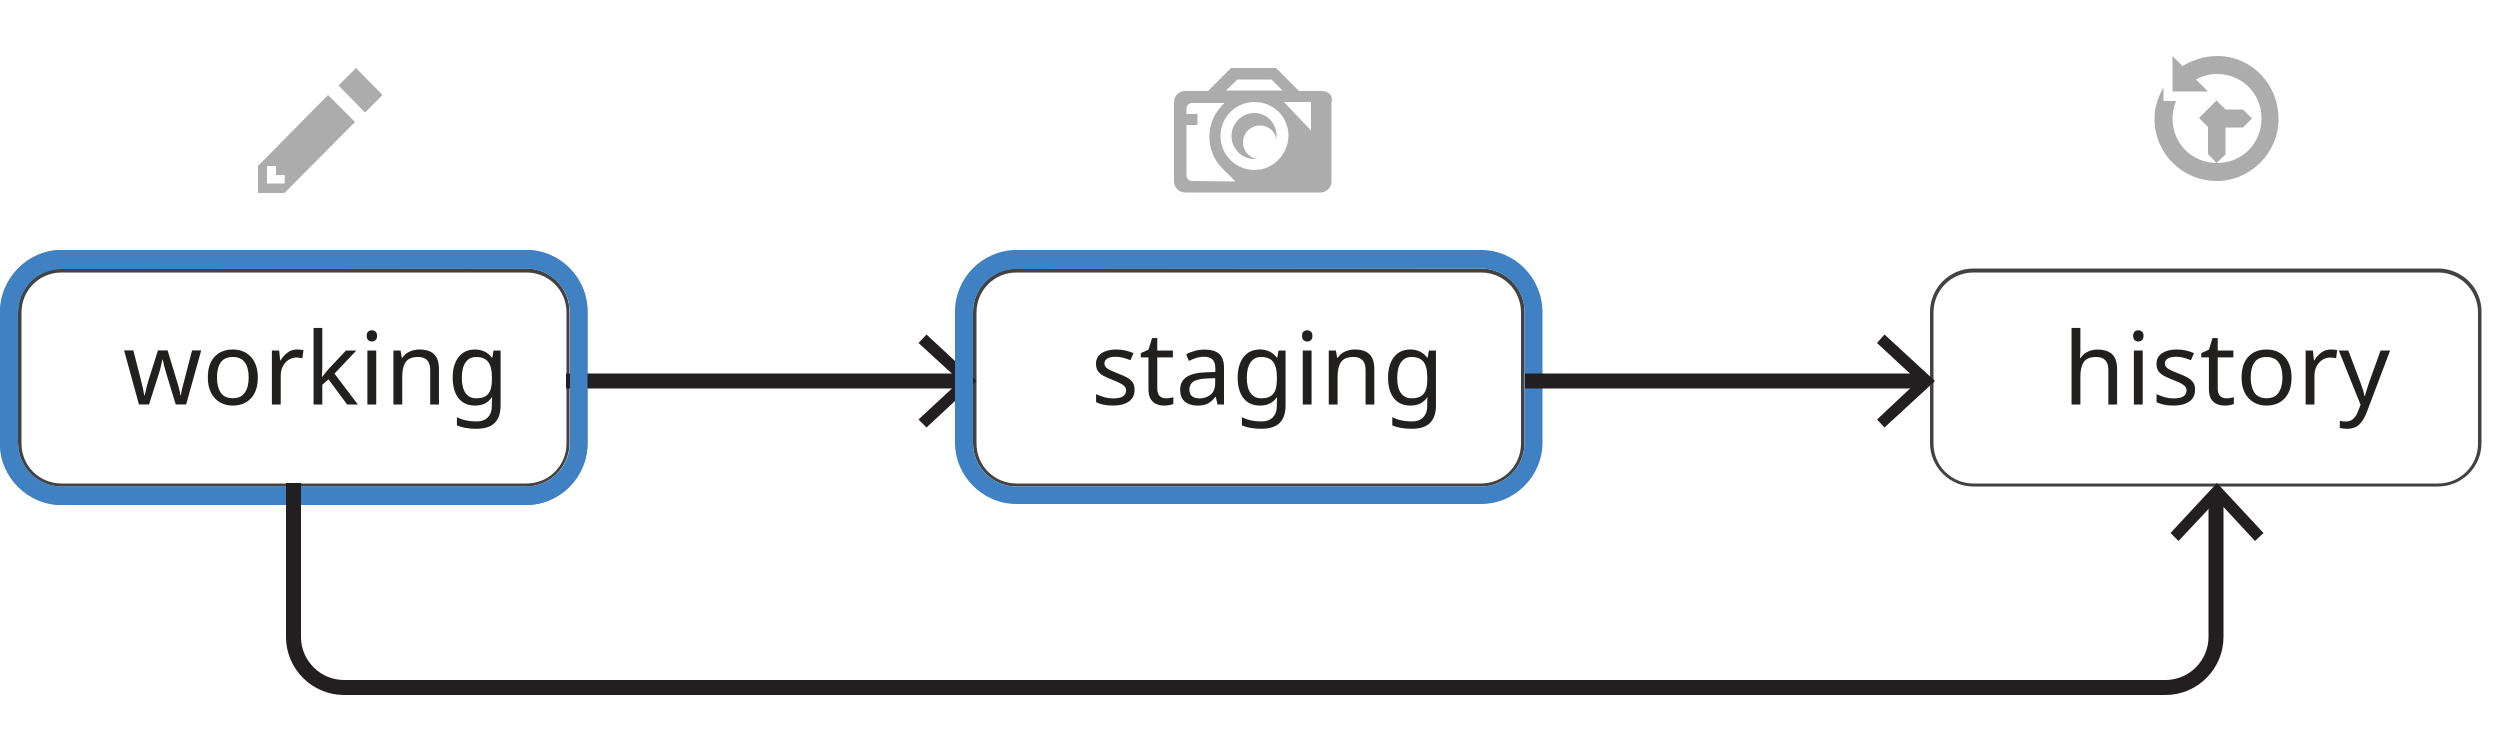
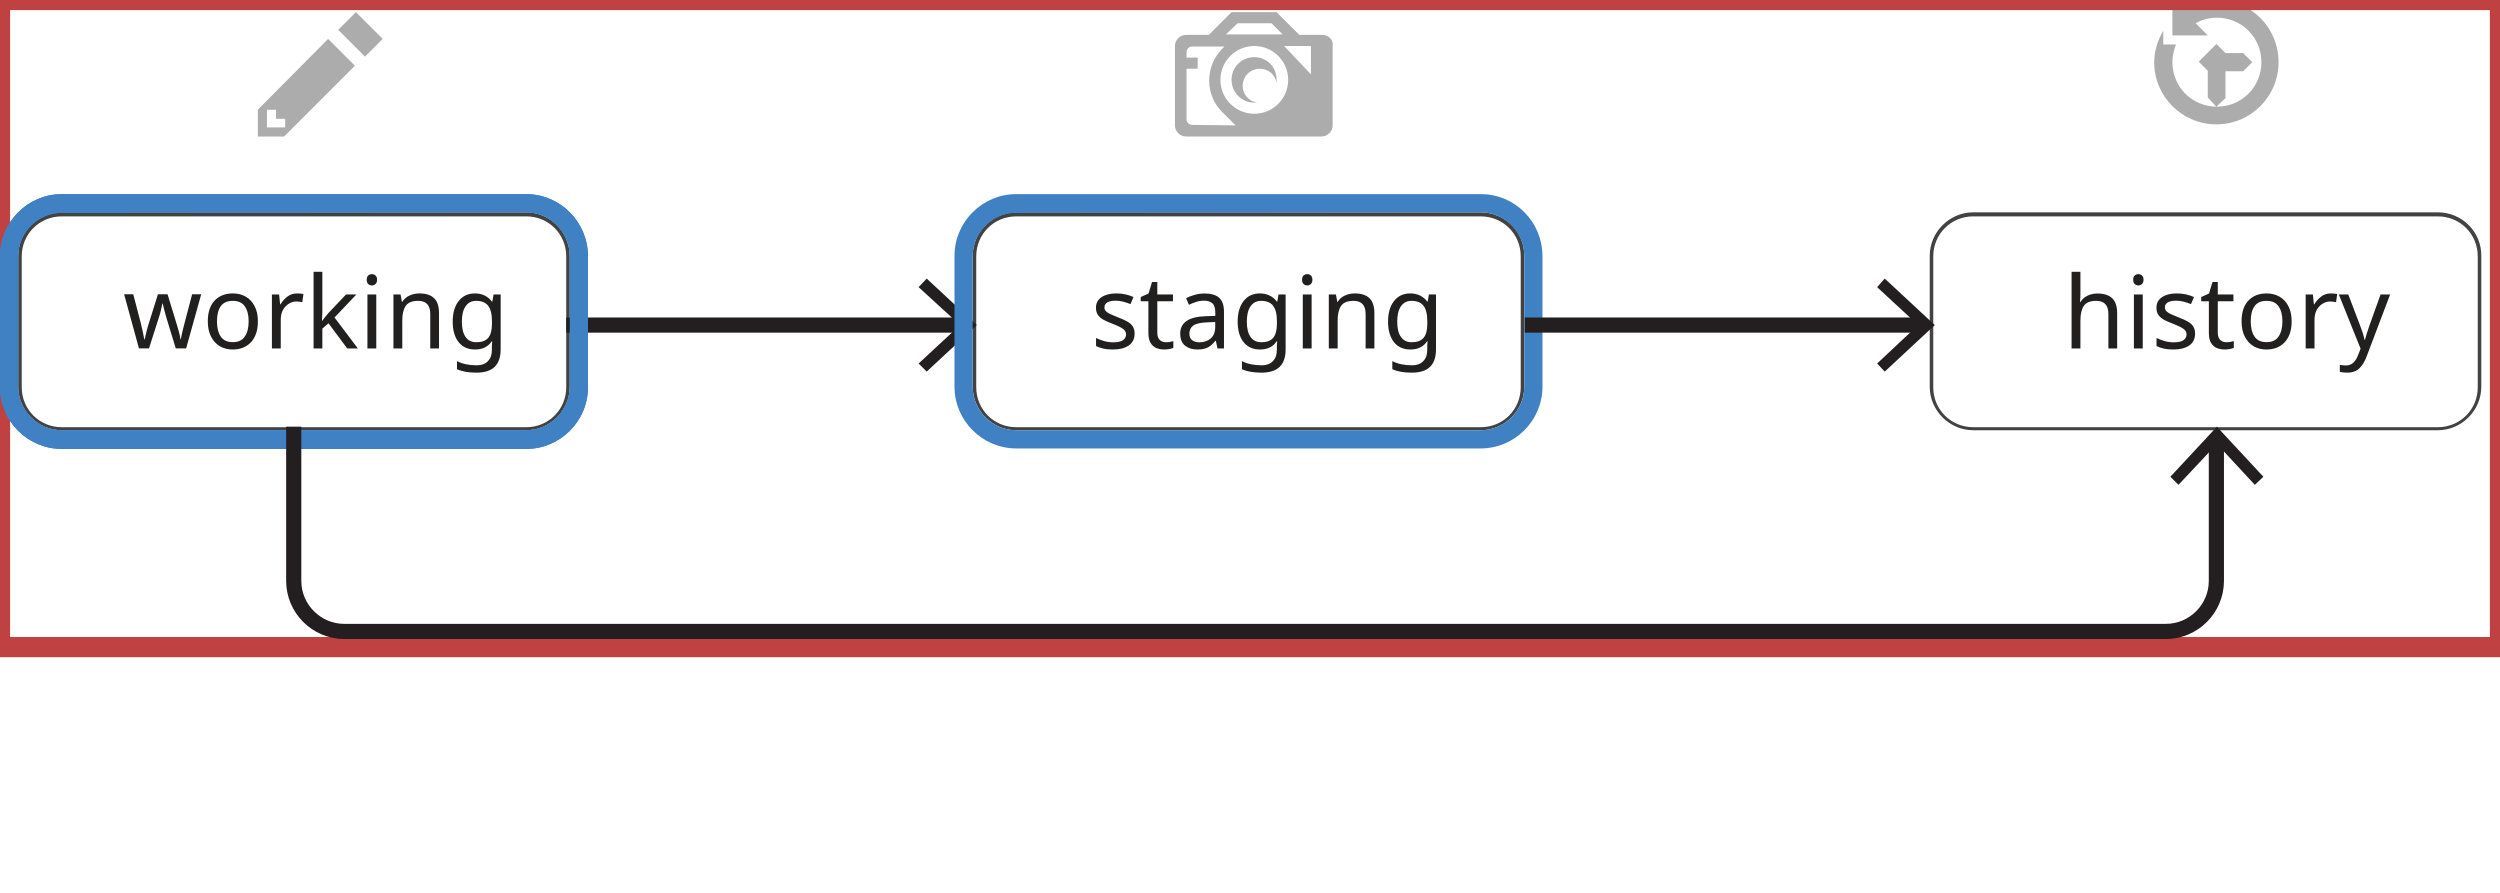
- <svg xmlns="http://www.w3.org/2000/svg" version="1.1" id="Layer_1" x="0px" y="0px" viewBox="0 149.5 500 149.5" enable-background="new 0 149.5 500 149.5" xml:space="preserve">
+ <svg xmlns="http://www.w3.org/2000/svg" version="1.1" id="Layer_1" x="0px" y="0px" viewBox="0 0 494.5 176.6" enable-background="new 0 0 494.5 176.6" xml:space="preserve">
  <g id="base">
-     <path id="border_17_" fill="#424242" d="M105.3,204c4.4,0,8,3.5,8,8v26.2c0,4.4-3.5,8-8,8h-93c-4.4,0-8-3.5-8-8V212   c0-4.4,3.5-8,8-8H105.3 M105.3,203.2h-93c-4.8,0-8.7,3.9-8.7,8.7v26.2c0,4.8,3.9,8.7,8.7,8.7h92.9c4.8,0,8.7-3.9,8.7-8.7V212   C114,207.1,110,203.2,105.3,203.2L105.3,203.2z" />
-     <path id="border_6_" fill="#424242" d="M296.2,204c4.4,0,8,3.5,8,8v26.2c0,4.4-3.5,8-8,8h-92.9c-4.4,0-8-3.5-8-8V212   c0-4.4,3.5-8,8-8H296.2 M296.2,203.2h-92.9c-4.8,0-8.7,3.9-8.7,8.7v26.2c0,4.8,3.9,8.7,8.7,8.7h92.9c4.8,0,8.7-3.9,8.7-8.7V212   C305,207.1,301,203.2,296.2,203.2L296.2,203.2z" />
-     <path id="border_1_" fill="#424242" d="M487.6,204c4.4,0,8,3.5,8,8v26.2c0,4.4-3.5,8-8,8h-92.9c-4.4,0-8-3.5-8-8V212   c0-4.4,3.5-8,8-8H487.6 M487.6,203.2h-92.9c-4.8,0-8.7,3.9-8.7,8.7v26.2c0,4.8,3.9,8.7,8.7,8.7h92.9c4.8,0,8.7-3.9,8.7-8.7V212   C496.4,207.1,492.4,203.2,487.6,203.2L487.6,203.2z" />
-     <text transform="matrix(1 0 0 1 24.6011 230.4136)" fill="#221F1F" font-family="'HelveticaNeue-Light'" font-size="20.171">working</text>
-     <text transform="matrix(1 0 0 1 218.1675 230.4136)" fill="#221F1F" font-family="'HelveticaNeue-Light'" font-size="20.171">staging</text>
-     <text transform="matrix(1 0 0 1 412.5918 230.4136)" fill="#221F1F" font-family="'HelveticaNeue-Light'" font-size="20.171">history</text>
-     <path opacity="0.5" fill="#595A5C" enable-background="new    " d="M71.2,163.1l-3.5,3.5L73,172l3.5-3.5L71.2,163.1z M51.6,182.7   v5.4h5.3L71,173.9l-5.4-5.4L51.6,182.7z M56.9,186.2h-3.5v-3.5h1.8v1.8H57L56.9,186.2L56.9,186.2z" />
-     <path opacity="0.5" fill="#595A5C" enable-background="new    " d="M250.9,172.1c-2.5,0-4.6,2-4.6,4.6c0,2.5,2,4.6,4.6,4.6   c0.2,0,0.4,0,0.6,0c-1.6-0.2-2.9-1.6-2.9-3.3c0-1.9,1.5-3.4,3.4-3.4c1.7,0,3.1,1.2,3.3,2.9c0-0.2,0-0.4,0-0.6   C255.4,174.2,253.4,172.1,250.9,172.1z M264.4,167.7h-4.6l-4.6-4.6h-9l-4.6,4.6H237c-1.2,0-2.2,1-2.2,2.2v15.9c0,1.2,1,2.2,2.2,2.2   h27.1c1.2,0,2.2-1,2.2-2.2v-15.9C266.7,168.7,265.7,167.7,264.4,167.7z M247.5,165.4h6.8l2.2,2.2h-11.3L247.5,165.4z M238.4,185.7   c-0.6,0-1.1-0.5-1.1-1.1v-10.1h2.2v-2.2h-2.2v-1.1c0-0.6,0.5-1.1,1.1-1.1h6.5c-0.1,0.1-0.3,0.3-0.4,0.4c-3.5,3.5-3.5,9.3,0,12.7   l2.6,2.6L238.4,185.7L238.4,185.7z M250.9,183.5c-3.7,0-6.8-3-6.8-6.8c0-3.7,3-6.8,6.8-6.8s6.8,3,6.8,6.8   C257.6,180.4,254.6,183.5,250.9,183.5z M262.2,175.6l-5.4-5.7h5.4V175.6z" />
-     <path opacity="0.5" fill="#595A5C" enable-background="new    " d="M443.4,160.7c-2.5,0-4.9,0.8-6.9,2l-2-2v7.1h7.1l-2.4-2.4   c1.2-0.7,2.7-1.1,4.2-1.1c5,0,8.9,3.9,8.9,8.9s-3.9,8.9-8.9,8.9s-8.9-3.9-8.9-8.9c0-1.3,0.3-2.4,0.7-3.5h-2.5V167   c-1.1,1.8-1.8,4-1.8,6.3c0,6.9,5.6,12.4,12.4,12.4s12.4-5.6,12.4-12.4C455.7,166.3,450.3,160.7,443.4,160.7z M443.3,182.1l1.8-1.7   V175h3.5l1.8-1.8l-1.8-1.8h-3.5l-1.8-1.8l-3.5,3.5l1.8,1.8v5.4L443.3,182.1z" />
+     <path id="border_17_" fill="#424242" d="M104.1,42.8c4.4,0,7.9,3.5,7.9,7.9v25.9c0,4.4-3.5,7.9-7.9,7.9H12.2   c-4.4,0-7.9-3.5-7.9-7.9V50.7c0-4.4,3.5-7.9,7.9-7.9L104.1,42.8 M104.1,42H12.2c-4.7,0-8.6,3.9-8.6,8.6v25.9c0,4.7,3.9,8.6,8.6,8.6   h91.9c4.7,0,8.6-3.9,8.6-8.6V50.7C112.7,45.9,108.8,42,104.1,42L104.1,42z" />
+     <path id="border_6_" fill="#424242" d="M292.9,42.8c4.4,0,7.9,3.5,7.9,7.9v25.9c0,4.4-3.5,7.9-7.9,7.9h-91.9   c-4.4,0-7.9-3.5-7.9-7.9V50.7c0-4.4,3.5-7.9,7.9-7.9L292.9,42.8 M292.9,42h-91.9c-4.7,0-8.6,3.9-8.6,8.6v25.9   c0,4.7,3.9,8.6,8.6,8.6h91.9c4.7,0,8.6-3.9,8.6-8.6V50.7C301.6,45.9,297.7,42,292.9,42L292.9,42z" />
+     <path id="border_1_" fill="#424242" d="M482.2,42.8c4.4,0,7.9,3.5,7.9,7.9v25.9c0,4.4-3.5,7.9-7.9,7.9h-91.9   c-4.4,0-7.9-3.5-7.9-7.9V50.7c0-4.4,3.5-7.9,7.9-7.9L482.2,42.8 M482.2,42h-91.9c-4.7,0-8.6,3.9-8.6,8.6v25.9   c0,4.7,3.9,8.6,8.6,8.6h91.9c4.7,0,8.6-3.9,8.6-8.6V50.7C490.9,45.9,487,42,482.2,42L482.2,42z" />
+     <text transform="matrix(1 0 0 1 24.3306 68.9293)" fill="#221F1F" font-family="'HelveticaNeue-Light'" font-size="19.95">working</text>
+     <text transform="matrix(1 0 0 1 215.7676 68.9293)" fill="#221F1F" font-family="'HelveticaNeue-Light'" font-size="19.95">staging</text>
+     <text transform="matrix(1 0 0 1 408.0538 68.9293)" fill="#221F1F" font-family="'HelveticaNeue-Light'" font-size="19.95">history</text>
+     <path opacity="0.5" fill="#595A5C" enable-background="new    " d="M70.4,2.4l-3.5,3.5l5.3,5.3l3.5-3.5L70.4,2.4z M51,21.7l0,5.3   l5.2,0l14-14l-5.3-5.3L51,21.7z M56.3,25.2h-3.5v-3.5h1.8v1.8h1.8V25.2z" />
+     <path opacity="0.5" fill="#595A5C" enable-background="new    " d="M248.1,11.3c-2.5,0-4.5,2-4.5,4.5s2,4.5,4.5,4.5   c0.2,0,0.4,0,0.6,0c-1.6-0.2-2.9-1.6-2.9-3.3c0-1.9,1.5-3.4,3.4-3.4c1.7,0,3.1,1.2,3.3,2.9c0-0.2,0-0.4,0-0.6   C252.6,13.3,250.6,11.3,248.1,11.3z M261.5,6.9h-4.5l-4.5-4.5h-8.9l-4.5,4.5h-4.5c-1.2,0-2.2,1-2.2,2.2v15.7c0,1.2,1,2.2,2.2,2.2   h26.8c1.2,0,2.2-1,2.2-2.2V9.1C263.8,7.9,262.8,6.9,261.5,6.9z M244.8,4.6h6.7l2.2,2.2h-11.2L244.8,4.6z M235.8,24.7   c-0.6,0-1.1-0.5-1.1-1.1V13.6h2.2v-2.2h-2.2v-1.1c0-0.6,0.5-1.1,1.1-1.1h6.4c-0.1,0.1-0.3,0.3-0.4,0.4c-3.5,3.5-3.5,9.2,0,12.6   l2.6,2.6L235.8,24.7L235.8,24.7z M248.1,22.5c-3.7,0-6.7-3-6.7-6.7s3-6.7,6.7-6.7s6.7,3,6.7,6.7S251.8,22.5,248.1,22.5z    M259.3,14.7L254,9.1h5.3V14.7z" />
+     <path opacity="0.5" fill="#595A5C" enable-background="new    " d="M438.5,0c-2.5,0-4.8,0.8-6.8,2l-2-2v7h7l-2.4-2.4   c1.2-0.7,2.7-1.1,4.2-1.1c4.9,0,8.8,3.9,8.8,8.8s-3.9,8.8-8.8,8.8c-4.9,0-8.8-3.9-8.8-8.8c0-1.3,0.3-2.4,0.7-3.5h-2.5V6.1   c-1.1,1.8-1.8,4-1.8,6.2c0,6.8,5.5,12.3,12.3,12.3s12.3-5.5,12.3-12.3S445.3,0,438.5,0z M438.4,21.1l1.8-1.7v-5.3h3.5l1.8-1.8   l-1.8-1.8h-3.5l-1.8-1.8l-3.5,3.5l1.8,1.8v5.3L438.4,21.1z" />
+   </g>
+   <g id="boundary">
+     <rect y="0" fill="none" stroke="#C04141" stroke-width="4" stroke-miterlimit="10" width="494.5" height="128" />
  </g>
  <g id="step-1-in-out">
-     <path id="border_15_" fill="#4081C3" d="M105.3,203.2c4.8,0,8.7,3.9,8.7,8.7v26.2c0,4.8-3.9,8.7-8.7,8.7h-93   c-4.8,0-8.7-3.9-8.7-8.7V212c0-4.8,3.9-8.7,8.7-8.7L105.3,203.2 M105.3,199.5h-93C5.6,199.5,0,205.1,0,212v26.2   c0,6.8,5.6,12.3,12.3,12.3h92.9c6.8,0,12.3-5.6,12.3-12.3V212C117.6,205.1,112,199.5,105.3,199.5L105.3,199.5z" />
-     <line fill="none" stroke="#231F20" stroke-width="3" stroke-miterlimit="10" x1="113.2" y1="225.7" x2="192.8" y2="225.7" />
-     <polygon fill="#231F20" points="185.3,235 183.7,233.4 192,225.7 183.7,218.1 185.3,216.4 195.3,225.7  " />
+     <path id="border_15_" fill="#4081C3" d="M104.1,42c4.7,0,8.6,3.9,8.6,8.6v25.9c0,4.7-3.9,8.6-8.6,8.6H12.2c-4.7,0-8.6-3.9-8.6-8.6   V50.7c0-4.7,3.9-8.6,8.6-8.6L104.1,42 M104.1,38.4H12.2C5.5,38.4,0,43.9,0,50.7v25.9c0,6.7,5.5,12.2,12.2,12.2h91.9   c6.7,0,12.2-5.5,12.2-12.2V50.7C116.3,43.9,110.8,38.4,104.1,38.4L104.1,38.4z" />
+     <line fill="none" stroke="#231F20" stroke-width="3" stroke-miterlimit="10" x1="112" y1="64.3" x2="190.7" y2="64.3" />
+     <polygon fill="#231F20" points="183.3,73.5 181.7,71.9 189.9,64.3 181.7,56.8 183.3,55.1 193.2,64.3  " />
  </g>
  <g id="step-2-in-out">
-     <path id="border_2_" fill="#4081C3" d="M296.2,203.2c4.8,0,8.7,3.9,8.7,8.7v26.2c0,4.8-3.9,8.7-8.7,8.7h-92.9   c-4.8,0-8.7-3.9-8.7-8.7V212c0-4.8,3.9-8.7,8.7-8.7L296.2,203.2 M296.2,199.5h-92.9c-6.8,0-12.3,5.6-12.3,12.3V238   c0,6.8,5.6,12.3,12.3,12.3h92.9c6.8,0,12.3-5.6,12.3-12.3v-26C308.5,205.1,303,199.5,296.2,199.5L296.2,199.5z" />
-     <line fill="none" stroke="#231F20" stroke-width="3" stroke-miterlimit="10" x1="305" y1="225.7" x2="384.5" y2="225.7" />
-     <polygon fill="#231F20" points="376.9,235 375.4,233.4 383.6,225.7 375.4,218.1 376.9,216.4 387,225.7  " />
+     <path id="border_2_" fill="#4081C3" d="M292.9,42c4.7,0,8.6,3.9,8.6,8.6v25.9c0,4.7-3.9,8.6-8.6,8.6h-91.9c-4.7,0-8.6-3.9-8.6-8.6   V50.7c0-4.7,3.9-8.6,8.6-8.6L292.9,42 M292.9,38.4h-91.9c-6.7,0-12.2,5.5-12.2,12.2v25.9c0,6.7,5.5,12.2,12.2,12.2h91.9   c6.7,0,12.2-5.5,12.2-12.2V50.7C305.1,43.9,299.7,38.4,292.9,38.4L292.9,38.4z" />
+     <line fill="none" stroke="#231F20" stroke-width="3" stroke-miterlimit="10" x1="301.6" y1="64.3" x2="380.3" y2="64.3" />
+     <polygon fill="#231F20" points="372.8,73.5 371.3,71.9 379.4,64.3 371.3,56.8 372.8,55.1 382.7,64.3  " />
  </g>
  <g id="step-3-in-out">
-     <path id="border_3_" fill="#4081C3" d="M105.3,203.2c4.8,0,8.7,3.9,8.7,8.7v26.2c0,4.8-3.9,8.7-8.7,8.7h-93c-4.8,0-8.7-3.9-8.7-8.7   V212c0-4.8,3.9-8.7,8.7-8.7L105.3,203.2 M105.3,199.5h-93C5.6,199.5,0,205.1,0,212v26.2c0,6.8,5.6,12.3,12.3,12.3h92.9   c6.8,0,12.3-5.6,12.3-12.3V212C117.6,205.1,112,199.5,105.3,199.5L105.3,199.5z" />
-     <path fill="none" stroke="#231F20" stroke-width="3" stroke-miterlimit="10" d="M58.7,246.1v30.8c0,5.6,4.6,10.1,10.1,10.1h364.3   c5.6,0,10.1-4.6,10.1-10.1v-28.3" />
-     <polygon fill="#231F20" points="452.7,256.1 451,257.7 443.4,249.5 435.7,257.7 434.1,256.1 443.4,246.1  " />
+     <path id="border_3_" fill="#4081C3" d="M104.1,42c4.7,0,8.6,3.9,8.6,8.6v25.9c0,4.7-3.9,8.6-8.6,8.6H12.2c-4.7,0-8.6-3.9-8.6-8.6   V50.7c0-4.7,3.9-8.6,8.6-8.6L104.1,42 M104.1,38.4H12.2C5.5,38.4,0,43.9,0,50.7v25.9c0,6.7,5.5,12.2,12.2,12.2h91.9   c6.7,0,12.2-5.5,12.2-12.2V50.7C116.3,43.9,110.8,38.4,104.1,38.4L104.1,38.4z" />
+     <path fill="none" stroke="#231F20" stroke-width="3" stroke-miterlimit="10" d="M58.1,84.4v30.5c0,5.5,4.5,10,10,10h360.3   c5.5,0,10-4.5,10-10v-28" />
+     <polygon fill="#231F20" points="447.7,94.3 446,95.9 438.5,87.8 430.9,95.9 429.3,94.3 438.5,84.4  " />
  </g>
</svg>
